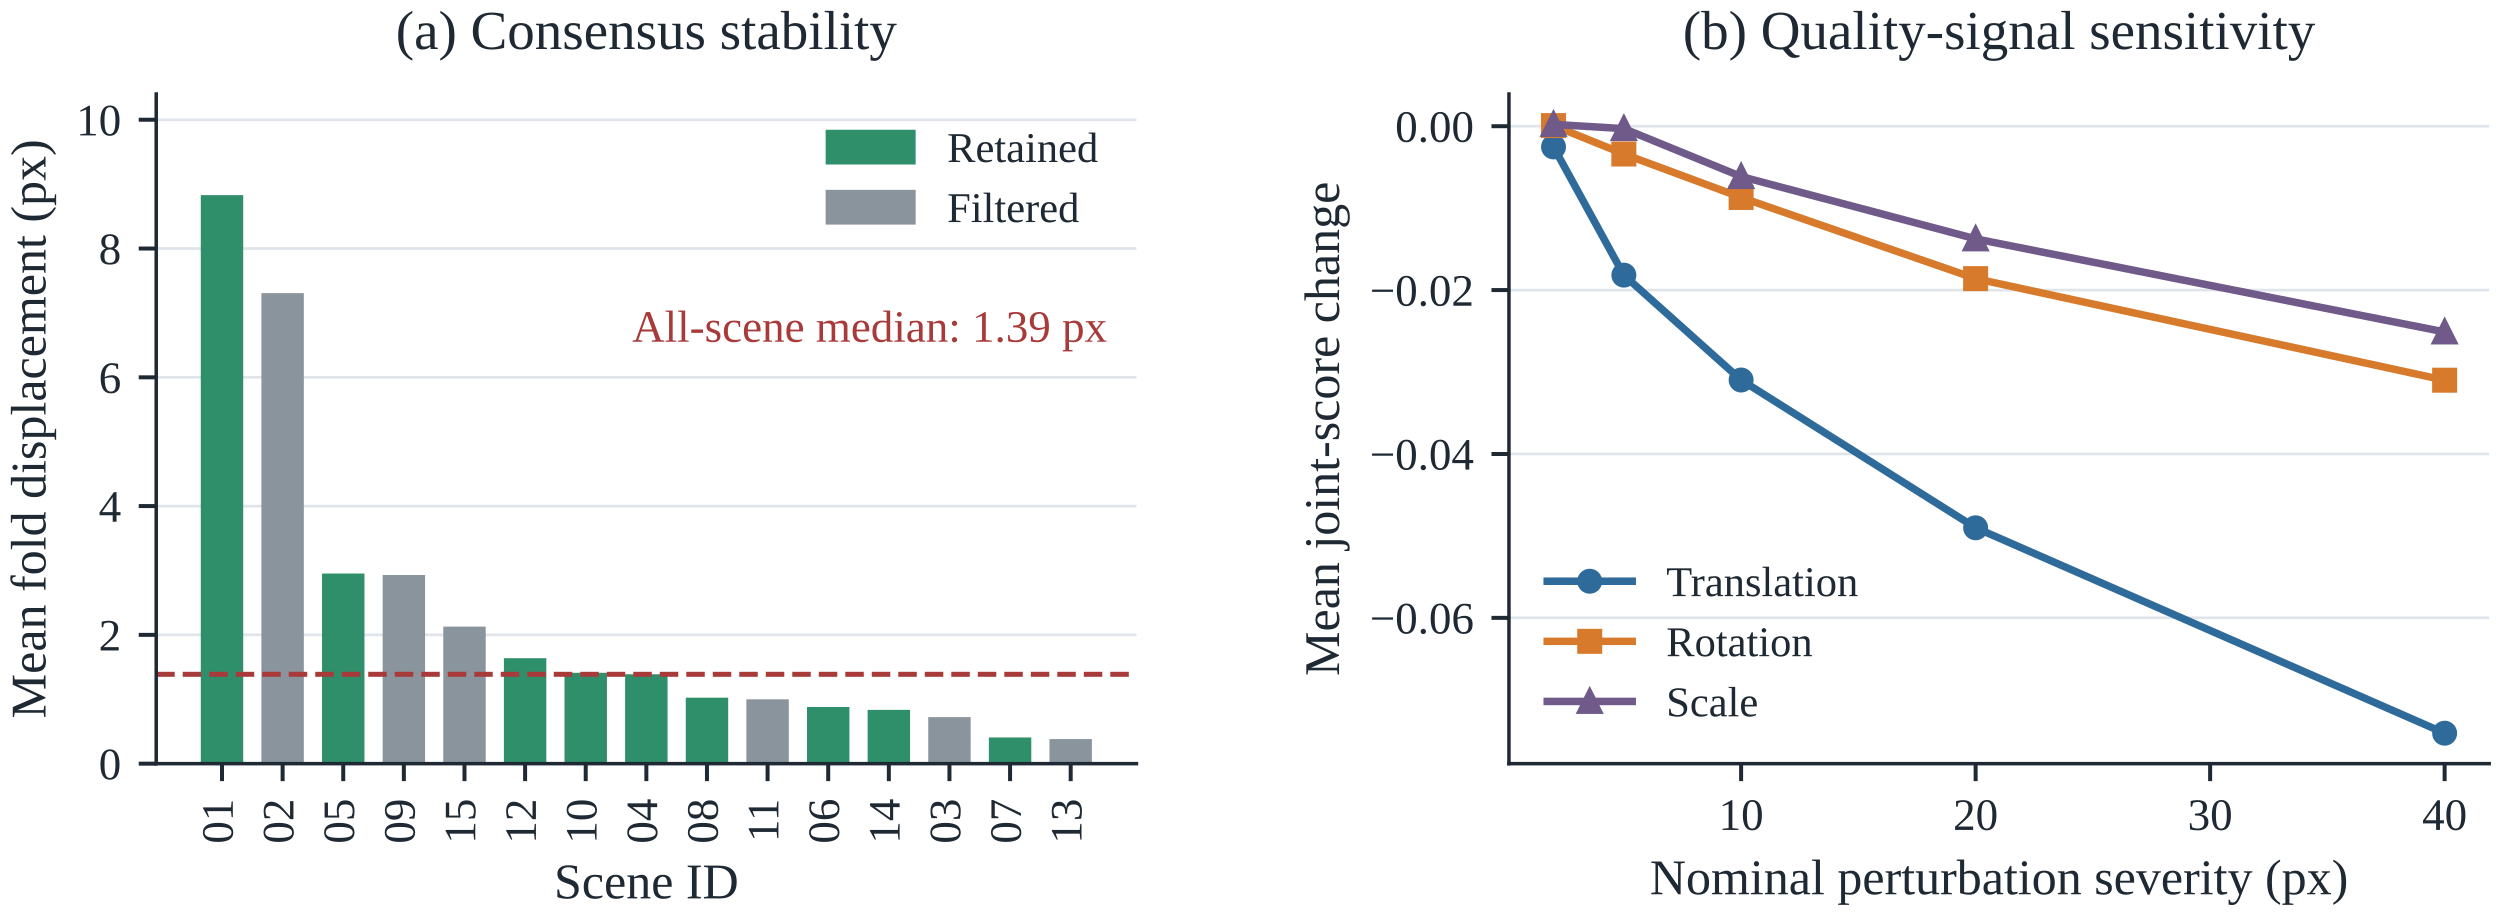
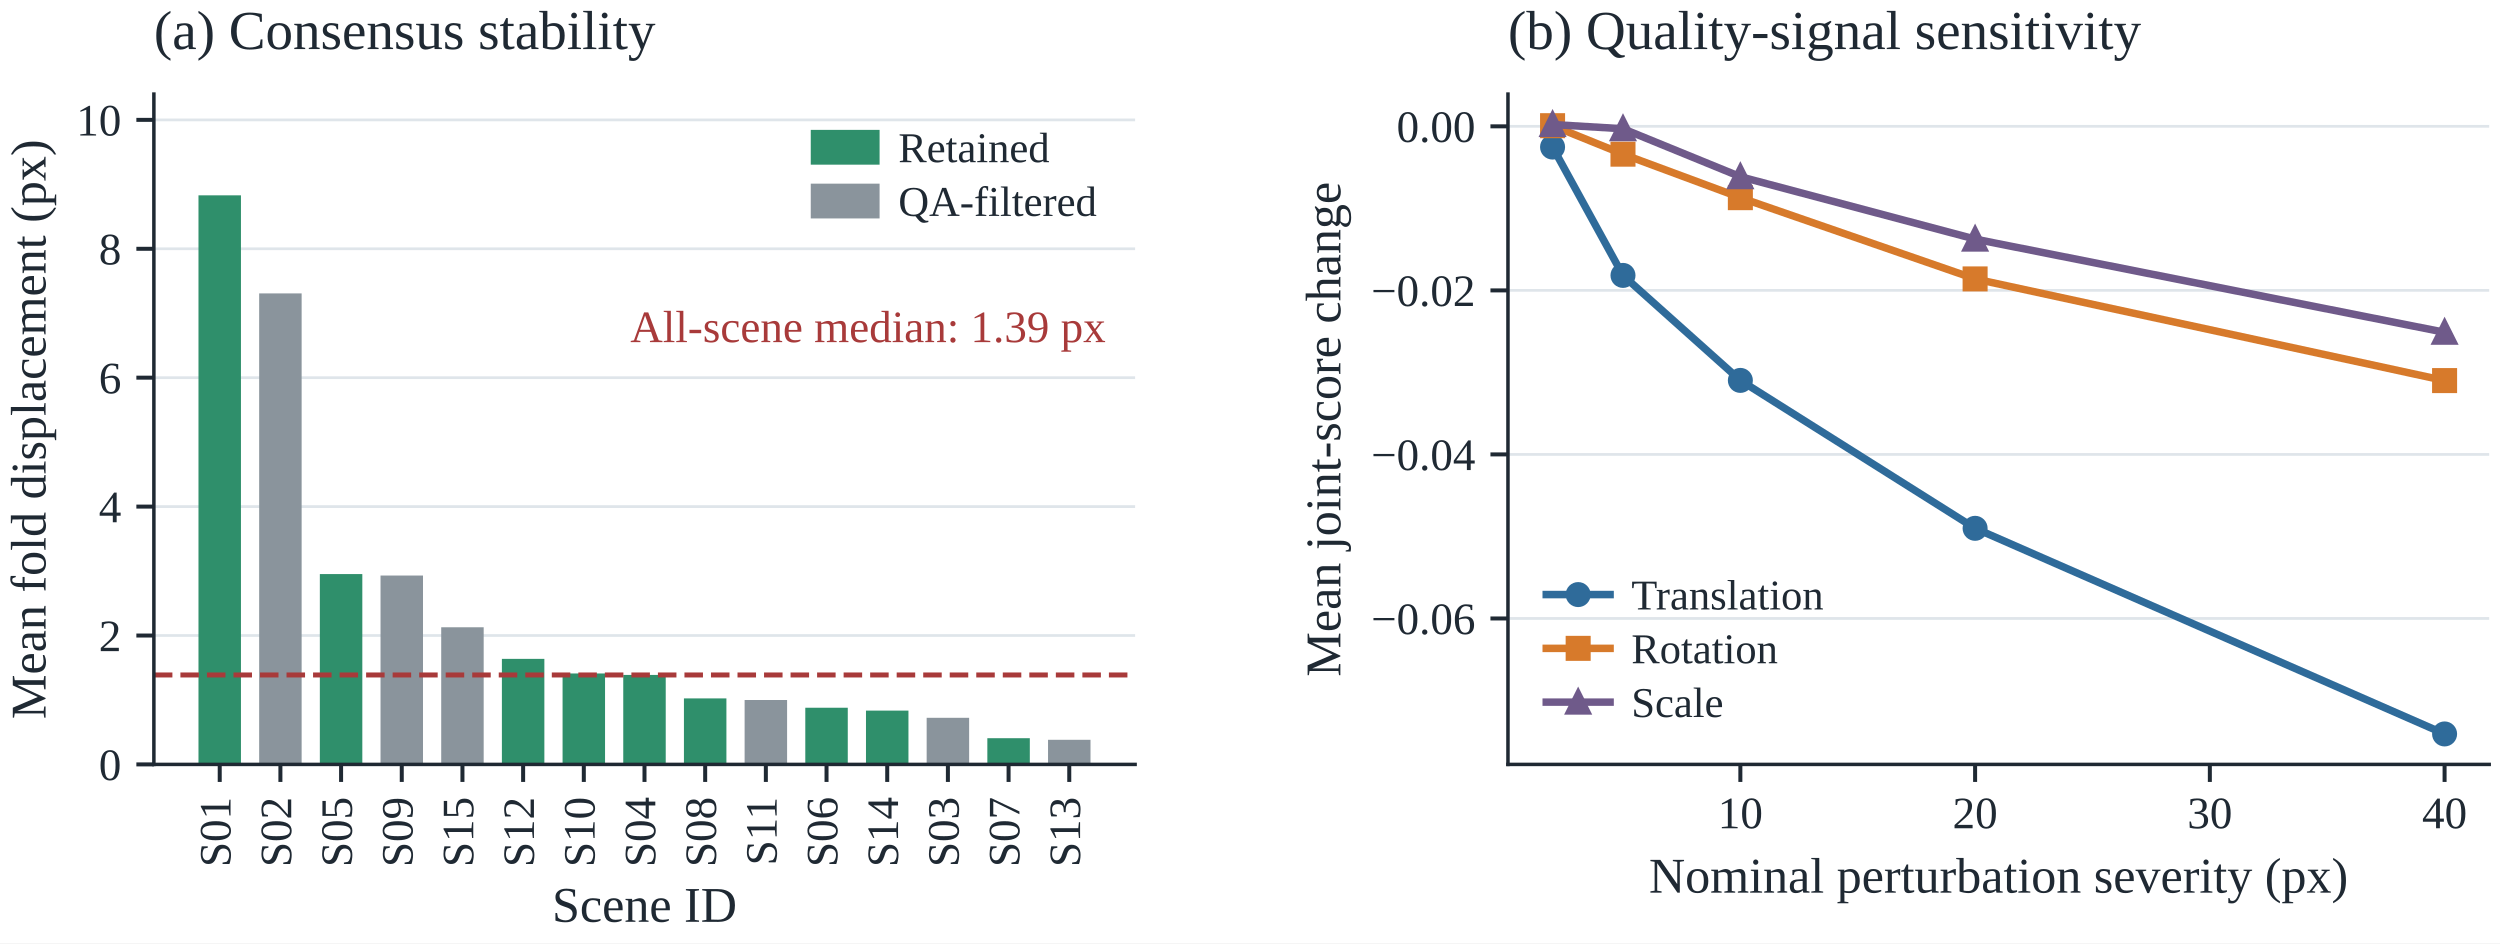
- <svg xmlns="http://www.w3.org/2000/svg" xmlns:xlink="http://www.w3.org/1999/xlink" width="499.963pt" height="183.961pt" viewBox="0 0 499.963 183.961" version="1.1">
+ <svg xmlns="http://www.w3.org/2000/svg" xmlns:xlink="http://www.w3.org/1999/xlink" width="499.463pt" height="188.466pt" viewBox="0 0 499.463 188.466" version="1.1">
  <defs>
    <style type="text/css">*{stroke-linejoin: round; stroke-linecap: butt}</style>
  </defs>
  <g id="figure_1">
    <g id="patch_1">
-       <path d="M 0 183.961 L 499.963 183.961 L 499.963 0 L 0 0 z " style="fill: #ffffff" />
+       <path d="M 0 188.466 L 499.463 188.466 L 499.463 0 L 0 0 z " style="fill: #ffffff" />
    </g>
    <g id="axes_1">
      <g id="patch_2">
-         <path d="M 31.243 152.718 L 227.276 152.718 L 227.276 18.798 L 31.243 18.798 z " style="fill: #ffffff" />
+         <path d="M 30.743 152.718 L 226.776 152.718 L 226.776 18.798 L 30.743 18.798 z " style="fill: #ffffff" />
      </g>
      <g id="matplotlib.axis_1">
        <g id="xtick_1">
          <g id="line2d_1">
            <defs>
-               <path id="mbf76c2a098" d="M 0 0 L 0 3.5 " style="stroke: #1f2933; stroke-width: 0.8" />
+               <path id="md0bbe49dfb" d="M 0 0 L 0 3.5 " style="stroke: #1f2933; stroke-width: 0.8" />
            </defs>
            <g>
-               <use xlink:href="#mbf76c2a098" x="44.397" y="152.718" style="fill: #1f2933; stroke: #1f2933; stroke-width: 0.8" />
+               <use xlink:href="#md0bbe49dfb" x="43.897" y="152.718" style="fill: #1f2933; stroke: #1f2933; stroke-width: 0.8" />
            </g>
          </g>
          <g id="text_1">
-             <text style="font-size: 9px; font-family: 'Times New Roman', 'DejaVu Serif', serif; fill: #1f2933" transform="translate(46.55869 168.7181) rotate(-90)">01</text>
+             <text style="font-size: 9px; font-family: 'Times New Roman', 'DejaVu Serif', serif; fill: #1f2933" transform="translate(46.05869 173.223) rotate(-90)">S01</text>
          </g>
        </g>
        <g id="xtick_2">
          <g id="line2d_2">
            <g>
-               <use xlink:href="#mbf76c2a098" x="56.52" y="152.718" style="fill: #1f2933; stroke: #1f2933; stroke-width: 0.8" />
+               <use xlink:href="#md0bbe49dfb" x="56.02" y="152.718" style="fill: #1f2933; stroke: #1f2933; stroke-width: 0.8" />
            </g>
          </g>
          <g id="text_2">
-             <text style="font-size: 9px; font-family: 'Times New Roman', 'DejaVu Serif', serif; fill: #1f2933" transform="translate(58.68198 168.7181) rotate(-90)">02</text>
+             <text style="font-size: 9px; font-family: 'Times New Roman', 'DejaVu Serif', serif; fill: #1f2933" transform="translate(58.18198 173.223) rotate(-90)">S02</text>
          </g>
        </g>
        <g id="xtick_3">
          <g id="line2d_3">
            <g>
-               <use xlink:href="#mbf76c2a098" x="68.643" y="152.718" style="fill: #1f2933; stroke: #1f2933; stroke-width: 0.8" />
+               <use xlink:href="#md0bbe49dfb" x="68.143" y="152.718" style="fill: #1f2933; stroke: #1f2933; stroke-width: 0.8" />
            </g>
          </g>
          <g id="text_3">
-             <text style="font-size: 9px; font-family: 'Times New Roman', 'DejaVu Serif', serif; fill: #1f2933" transform="translate(70.80527 168.7181) rotate(-90)">05</text>
+             <text style="font-size: 9px; font-family: 'Times New Roman', 'DejaVu Serif', serif; fill: #1f2933" transform="translate(70.30527 173.223) rotate(-90)">S05</text>
          </g>
        </g>
        <g id="xtick_4">
          <g id="line2d_4">
            <g>
-               <use xlink:href="#mbf76c2a098" x="80.766" y="152.718" style="fill: #1f2933; stroke: #1f2933; stroke-width: 0.8" />
+               <use xlink:href="#md0bbe49dfb" x="80.266" y="152.718" style="fill: #1f2933; stroke: #1f2933; stroke-width: 0.8" />
            </g>
          </g>
          <g id="text_4">
-             <text style="font-size: 9px; font-family: 'Times New Roman', 'DejaVu Serif', serif; fill: #1f2933" transform="translate(82.92857 168.7181) rotate(-90)">09</text>
+             <text style="font-size: 9px; font-family: 'Times New Roman', 'DejaVu Serif', serif; fill: #1f2933" transform="translate(82.42857 173.223) rotate(-90)">S09</text>
          </g>
        </g>
        <g id="xtick_5">
          <g id="line2d_5">
            <g>
-               <use xlink:href="#mbf76c2a098" x="92.89" y="152.718" style="fill: #1f2933; stroke: #1f2933; stroke-width: 0.8" />
+               <use xlink:href="#md0bbe49dfb" x="92.39" y="152.718" style="fill: #1f2933; stroke: #1f2933; stroke-width: 0.8" />
            </g>
          </g>
          <g id="text_5">
-             <text style="font-size: 9px; font-family: 'Times New Roman', 'DejaVu Serif', serif; fill: #1f2933" transform="translate(95.05186 168.7181) rotate(-90)">15</text>
+             <text style="font-size: 9px; font-family: 'Times New Roman', 'DejaVu Serif', serif; fill: #1f2933" transform="translate(94.55186 173.223) rotate(-90)">S15</text>
          </g>
        </g>
        <g id="xtick_6">
          <g id="line2d_6">
            <g>
-               <use xlink:href="#mbf76c2a098" x="105.013" y="152.718" style="fill: #1f2933; stroke: #1f2933; stroke-width: 0.8" />
+               <use xlink:href="#md0bbe49dfb" x="104.513" y="152.718" style="fill: #1f2933; stroke: #1f2933; stroke-width: 0.8" />
            </g>
          </g>
          <g id="text_6">
-             <text style="font-size: 9px; font-family: 'Times New Roman', 'DejaVu Serif', serif; fill: #1f2933" transform="translate(107.1751 168.7181) rotate(-90)">12</text>
+             <text style="font-size: 9px; font-family: 'Times New Roman', 'DejaVu Serif', serif; fill: #1f2933" transform="translate(106.6751 173.223) rotate(-90)">S12</text>
          </g>
        </g>
        <g id="xtick_7">
          <g id="line2d_7">
            <g>
-               <use xlink:href="#mbf76c2a098" x="117.136" y="152.718" style="fill: #1f2933; stroke: #1f2933; stroke-width: 0.8" />
+               <use xlink:href="#md0bbe49dfb" x="116.636" y="152.718" style="fill: #1f2933; stroke: #1f2933; stroke-width: 0.8" />
            </g>
          </g>
          <g id="text_7">
-             <text style="font-size: 9px; font-family: 'Times New Roman', 'DejaVu Serif', serif; fill: #1f2933" transform="translate(119.2984 168.7181) rotate(-90)">10</text>
+             <text style="font-size: 9px; font-family: 'Times New Roman', 'DejaVu Serif', serif; fill: #1f2933" transform="translate(118.7984 173.223) rotate(-90)">S10</text>
          </g>
        </g>
        <g id="xtick_8">
          <g id="line2d_8">
            <g>
-               <use xlink:href="#mbf76c2a098" x="129.26" y="152.718" style="fill: #1f2933; stroke: #1f2933; stroke-width: 0.8" />
+               <use xlink:href="#md0bbe49dfb" x="128.76" y="152.718" style="fill: #1f2933; stroke: #1f2933; stroke-width: 0.8" />
            </g>
          </g>
          <g id="text_8">
-             <text style="font-size: 9px; font-family: 'Times New Roman', 'DejaVu Serif', serif; fill: #1f2933" transform="translate(131.4217 168.7181) rotate(-90)">04</text>
+             <text style="font-size: 9px; font-family: 'Times New Roman', 'DejaVu Serif', serif; fill: #1f2933" transform="translate(130.9217 173.223) rotate(-90)">S04</text>
          </g>
        </g>
        <g id="xtick_9">
          <g id="line2d_9">
            <g>
-               <use xlink:href="#mbf76c2a098" x="141.383" y="152.718" style="fill: #1f2933; stroke: #1f2933; stroke-width: 0.8" />
+               <use xlink:href="#md0bbe49dfb" x="140.883" y="152.718" style="fill: #1f2933; stroke: #1f2933; stroke-width: 0.8" />
            </g>
          </g>
          <g id="text_9">
-             <text style="font-size: 9px; font-family: 'Times New Roman', 'DejaVu Serif', serif; fill: #1f2933" transform="translate(143.545 168.7181) rotate(-90)">08</text>
+             <text style="font-size: 9px; font-family: 'Times New Roman', 'DejaVu Serif', serif; fill: #1f2933" transform="translate(143.045 173.223) rotate(-90)">S08</text>
          </g>
        </g>
        <g id="xtick_10">
          <g id="line2d_10">
            <g>
-               <use xlink:href="#mbf76c2a098" x="153.506" y="152.718" style="fill: #1f2933; stroke: #1f2933; stroke-width: 0.8" />
+               <use xlink:href="#md0bbe49dfb" x="153.006" y="152.718" style="fill: #1f2933; stroke: #1f2933; stroke-width: 0.8" />
            </g>
          </g>
          <g id="text_10">
-             <text style="font-size: 9px; font-family: 'Times New Roman', 'DejaVu Serif', serif; fill: #1f2933" transform="translate(155.6683 168.3806) rotate(-90)">11</text>
+             <text style="font-size: 9px; font-family: 'Times New Roman', 'DejaVu Serif', serif; fill: #1f2933" transform="translate(155.1683 172.8855) rotate(-90)">S11</text>
          </g>
        </g>
        <g id="xtick_11">
          <g id="line2d_11">
            <g>
-               <use xlink:href="#mbf76c2a098" x="165.629" y="152.718" style="fill: #1f2933; stroke: #1f2933; stroke-width: 0.8" />
+               <use xlink:href="#md0bbe49dfb" x="165.129" y="152.718" style="fill: #1f2933; stroke: #1f2933; stroke-width: 0.8" />
            </g>
          </g>
          <g id="text_11">
-             <text style="font-size: 9px; font-family: 'Times New Roman', 'DejaVu Serif', serif; fill: #1f2933" transform="translate(167.7916 168.7181) rotate(-90)">06</text>
+             <text style="font-size: 9px; font-family: 'Times New Roman', 'DejaVu Serif', serif; fill: #1f2933" transform="translate(167.2916 173.223) rotate(-90)">S06</text>
          </g>
        </g>
        <g id="xtick_12">
          <g id="line2d_12">
            <g>
-               <use xlink:href="#mbf76c2a098" x="177.753" y="152.718" style="fill: #1f2933; stroke: #1f2933; stroke-width: 0.8" />
+               <use xlink:href="#md0bbe49dfb" x="177.253" y="152.718" style="fill: #1f2933; stroke: #1f2933; stroke-width: 0.8" />
            </g>
          </g>
          <g id="text_12">
-             <text style="font-size: 9px; font-family: 'Times New Roman', 'DejaVu Serif', serif; fill: #1f2933" transform="translate(179.9149 168.7181) rotate(-90)">14</text>
+             <text style="font-size: 9px; font-family: 'Times New Roman', 'DejaVu Serif', serif; fill: #1f2933" transform="translate(179.4149 173.223) rotate(-90)">S14</text>
          </g>
        </g>
        <g id="xtick_13">
          <g id="line2d_13">
            <g>
-               <use xlink:href="#mbf76c2a098" x="189.876" y="152.718" style="fill: #1f2933; stroke: #1f2933; stroke-width: 0.8" />
+               <use xlink:href="#md0bbe49dfb" x="189.376" y="152.718" style="fill: #1f2933; stroke: #1f2933; stroke-width: 0.8" />
            </g>
          </g>
          <g id="text_13">
-             <text style="font-size: 9px; font-family: 'Times New Roman', 'DejaVu Serif', serif; fill: #1f2933" transform="translate(192.0382 168.7181) rotate(-90)">03</text>
+             <text style="font-size: 9px; font-family: 'Times New Roman', 'DejaVu Serif', serif; fill: #1f2933" transform="translate(191.5382 173.223) rotate(-90)">S03</text>
          </g>
        </g>
        <g id="xtick_14">
          <g id="line2d_14">
            <g>
-               <use xlink:href="#mbf76c2a098" x="201.999" y="152.718" style="fill: #1f2933; stroke: #1f2933; stroke-width: 0.8" />
+               <use xlink:href="#md0bbe49dfb" x="201.499" y="152.718" style="fill: #1f2933; stroke: #1f2933; stroke-width: 0.8" />
            </g>
          </g>
          <g id="text_14">
-             <text style="font-size: 9px; font-family: 'Times New Roman', 'DejaVu Serif', serif; fill: #1f2933" transform="translate(204.1615 168.7181) rotate(-90)">07</text>
+             <text style="font-size: 9px; font-family: 'Times New Roman', 'DejaVu Serif', serif; fill: #1f2933" transform="translate(203.6615 173.223) rotate(-90)">S07</text>
          </g>
        </g>
        <g id="xtick_15">
          <g id="line2d_15">
            <g>
-               <use xlink:href="#mbf76c2a098" x="214.123" y="152.718" style="fill: #1f2933; stroke: #1f2933; stroke-width: 0.8" />
+               <use xlink:href="#md0bbe49dfb" x="213.623" y="152.718" style="fill: #1f2933; stroke: #1f2933; stroke-width: 0.8" />
            </g>
          </g>
          <g id="text_15">
-             <text style="font-size: 9px; font-family: 'Times New Roman', 'DejaVu Serif', serif; fill: #1f2933" transform="translate(216.2848 168.7181) rotate(-90)">13</text>
+             <text style="font-size: 9px; font-family: 'Times New Roman', 'DejaVu Serif', serif; fill: #1f2933" transform="translate(215.7848 173.223) rotate(-90)">S13</text>
          </g>
        </g>
        <g id="text_16">
-           <text style="font-size: 10px; font-family: 'Times New Roman', 'DejaVu Serif', serif; text-anchor: middle; fill: #1f2933" x="129.26" y="179.662" transform="rotate(-0 129.2596 179.6619)">Scene ID</text>
+           <text style="font-size: 10px; font-family: 'Times New Roman', 'DejaVu Serif', serif; text-anchor: middle; fill: #1f2933" x="128.76" y="184.167" transform="rotate(-0 128.7596 184.1667)">Scene ID</text>
        </g>
      </g>
      <g id="matplotlib.axis_2">
        <g id="ytick_1">
          <g id="line2d_16">
-             <path d="M 31.243 152.718 L 227.276 152.718 " clip-path="url(#pf6c16b164f)" style="fill: none; stroke: #d9e0e6; stroke-opacity: 0.85; stroke-width: 0.55; stroke-linecap: square" />
+             <path d="M 30.743 152.718 L 226.776 152.718 " clip-path="url(#pc199515c92)" style="fill: none; stroke: #d9e0e6; stroke-opacity: 0.85; stroke-width: 0.55; stroke-linecap: square" />
          </g>
          <g id="line2d_17">
            <defs>
-               <path id="meb4a065cbf" d="M 0 0 L -3.5 0 " style="stroke: #1f2933; stroke-width: 0.8" />
+               <path id="m722c895ba4" d="M 0 0 L -3.5 0 " style="stroke: #1f2933; stroke-width: 0.8" />
            </defs>
            <g>
-               <use xlink:href="#meb4a065cbf" x="31.243" y="152.718" style="fill: #1f2933; stroke: #1f2933; stroke-width: 0.8" />
+               <use xlink:href="#m722c895ba4" x="30.743" y="152.718" style="fill: #1f2933; stroke: #1f2933; stroke-width: 0.8" />
            </g>
          </g>
          <g id="text_17">
            <text style="font-size: 9px; font-family: 'Times New Roman', 'DejaVu Serif', serif; text-anchor: end; fill: #1f2933" x="24.243" y="155.843" transform="rotate(-0 24.24281 155.8428)">0</text>
          </g>
        </g>
        <g id="ytick_2">
          <g id="line2d_18">
-             <path d="M 31.243 126.964 L 227.276 126.964 " clip-path="url(#pf6c16b164f)" style="fill: none; stroke: #d9e0e6; stroke-opacity: 0.85; stroke-width: 0.55; stroke-linecap: square" />
+             <path d="M 30.743 126.964 L 226.776 126.964 " clip-path="url(#pc199515c92)" style="fill: none; stroke: #d9e0e6; stroke-opacity: 0.85; stroke-width: 0.55; stroke-linecap: square" />
          </g>
          <g id="line2d_19">
            <g>
-               <use xlink:href="#meb4a065cbf" x="31.243" y="126.964" style="fill: #1f2933; stroke: #1f2933; stroke-width: 0.8" />
+               <use xlink:href="#m722c895ba4" x="30.743" y="126.964" style="fill: #1f2933; stroke: #1f2933; stroke-width: 0.8" />
            </g>
          </g>
          <g id="text_18">
            <text style="font-size: 9px; font-family: 'Times New Roman', 'DejaVu Serif', serif; text-anchor: end; fill: #1f2933" x="24.243" y="130.089" transform="rotate(-0 24.24281 130.089)">2</text>
          </g>
        </g>
        <g id="ytick_3">
          <g id="line2d_20">
-             <path d="M 31.243 101.21 L 227.276 101.21 " clip-path="url(#pf6c16b164f)" style="fill: none; stroke: #d9e0e6; stroke-opacity: 0.85; stroke-width: 0.55; stroke-linecap: square" />
+             <path d="M 30.743 101.21 L 226.776 101.21 " clip-path="url(#pc199515c92)" style="fill: none; stroke: #d9e0e6; stroke-opacity: 0.85; stroke-width: 0.55; stroke-linecap: square" />
          </g>
          <g id="line2d_21">
            <g>
-               <use xlink:href="#meb4a065cbf" x="31.243" y="101.21" style="fill: #1f2933; stroke: #1f2933; stroke-width: 0.8" />
+               <use xlink:href="#m722c895ba4" x="30.743" y="101.21" style="fill: #1f2933; stroke: #1f2933; stroke-width: 0.8" />
            </g>
          </g>
          <g id="text_19">
            <text style="font-size: 9px; font-family: 'Times New Roman', 'DejaVu Serif', serif; text-anchor: end; fill: #1f2933" x="24.243" y="104.335" transform="rotate(-0 24.24281 104.3351)">4</text>
          </g>
        </g>
        <g id="ytick_4">
          <g id="line2d_22">
-             <path d="M 31.243 75.457 L 227.276 75.457 " clip-path="url(#pf6c16b164f)" style="fill: none; stroke: #d9e0e6; stroke-opacity: 0.85; stroke-width: 0.55; stroke-linecap: square" />
+             <path d="M 30.743 75.457 L 226.776 75.457 " clip-path="url(#pc199515c92)" style="fill: none; stroke: #d9e0e6; stroke-opacity: 0.85; stroke-width: 0.55; stroke-linecap: square" />
          </g>
          <g id="line2d_23">
            <g>
-               <use xlink:href="#meb4a065cbf" x="31.243" y="75.457" style="fill: #1f2933; stroke: #1f2933; stroke-width: 0.8" />
+               <use xlink:href="#m722c895ba4" x="30.743" y="75.457" style="fill: #1f2933; stroke: #1f2933; stroke-width: 0.8" />
            </g>
          </g>
          <g id="text_20">
            <text style="font-size: 9px; font-family: 'Times New Roman', 'DejaVu Serif', serif; text-anchor: end; fill: #1f2933" x="24.243" y="78.581" transform="rotate(-0 24.24281 78.58127)">6</text>
          </g>
        </g>
        <g id="ytick_5">
          <g id="line2d_24">
-             <path d="M 31.243 49.703 L 227.276 49.703 " clip-path="url(#pf6c16b164f)" style="fill: none; stroke: #d9e0e6; stroke-opacity: 0.85; stroke-width: 0.55; stroke-linecap: square" />
+             <path d="M 30.743 49.703 L 226.776 49.703 " clip-path="url(#pc199515c92)" style="fill: none; stroke: #d9e0e6; stroke-opacity: 0.85; stroke-width: 0.55; stroke-linecap: square" />
          </g>
          <g id="line2d_25">
            <g>
-               <use xlink:href="#meb4a065cbf" x="31.243" y="49.703" style="fill: #1f2933; stroke: #1f2933; stroke-width: 0.8" />
+               <use xlink:href="#m722c895ba4" x="30.743" y="49.703" style="fill: #1f2933; stroke: #1f2933; stroke-width: 0.8" />
            </g>
          </g>
          <g id="text_21">
            <text style="font-size: 9px; font-family: 'Times New Roman', 'DejaVu Serif', serif; text-anchor: end; fill: #1f2933" x="24.243" y="52.827" transform="rotate(-0 24.24281 52.82743)">8</text>
          </g>
        </g>
        <g id="ytick_6">
          <g id="line2d_26">
-             <path d="M 31.243 23.949 L 227.276 23.949 " clip-path="url(#pf6c16b164f)" style="fill: none; stroke: #d9e0e6; stroke-opacity: 0.85; stroke-width: 0.55; stroke-linecap: square" />
+             <path d="M 30.743 23.949 L 226.776 23.949 " clip-path="url(#pc199515c92)" style="fill: none; stroke: #d9e0e6; stroke-opacity: 0.85; stroke-width: 0.55; stroke-linecap: square" />
          </g>
          <g id="line2d_27">
            <g>
-               <use xlink:href="#meb4a065cbf" x="31.243" y="23.949" style="fill: #1f2933; stroke: #1f2933; stroke-width: 0.8" />
+               <use xlink:href="#m722c895ba4" x="30.743" y="23.949" style="fill: #1f2933; stroke: #1f2933; stroke-width: 0.8" />
            </g>
          </g>
          <g id="text_22">
            <text style="font-size: 9px; font-family: 'Times New Roman', 'DejaVu Serif', serif; text-anchor: end; fill: #1f2933" x="24.243" y="27.074" transform="rotate(-0 24.24281 27.07358)">10</text>
          </g>
        </g>
        <g id="text_23">
          <text style="font-size: 10px; font-family: 'Times New Roman', 'DejaVu Serif', serif; text-anchor: middle; fill: #1f2933" x="9.104" y="85.758" transform="rotate(-90 9.10375 85.75813)">Mean fold displacement (px)</text>
        </g>
      </g>
      <g id="patch_3">
-         <path d="M 40.153 152.718 L 48.64 152.718 L 48.64 39.022 L 40.153 39.022 z " clip-path="url(#pf6c16b164f)" style="fill: #2f8f6b" />
+         <path d="M 39.653 152.718 L 48.14 152.718 L 48.14 39.022 L 39.653 39.022 z " clip-path="url(#pc199515c92)" style="fill: #2f8f6b" />
      </g>
      <g id="patch_4">
-         <path d="M 52.277 152.718 L 60.763 152.718 L 60.763 58.621 L 52.277 58.621 z " clip-path="url(#pf6c16b164f)" style="fill: #8a949c" />
+         <path d="M 51.777 152.718 L 60.263 152.718 L 60.263 58.621 L 51.777 58.621 z " clip-path="url(#pc199515c92)" style="fill: #8a949c" />
      </g>
      <g id="patch_5">
-         <path d="M 64.4 152.718 L 72.886 152.718 L 72.886 114.693 L 64.4 114.693 z " clip-path="url(#pf6c16b164f)" style="fill: #2f8f6b" />
+         <path d="M 63.9 152.718 L 72.386 152.718 L 72.386 114.693 L 63.9 114.693 z " clip-path="url(#pc199515c92)" style="fill: #2f8f6b" />
      </g>
      <g id="patch_6">
-         <path d="M 76.523 152.718 L 85.01 152.718 L 85.01 114.985 L 76.523 114.985 z " clip-path="url(#pf6c16b164f)" style="fill: #8a949c" />
+         <path d="M 76.023 152.718 L 84.51 152.718 L 84.51 114.985 L 76.023 114.985 z " clip-path="url(#pc199515c92)" style="fill: #8a949c" />
      </g>
      <g id="patch_7">
-         <path d="M 88.647 152.718 L 97.133 152.718 L 97.133 125.317 L 88.647 125.317 z " clip-path="url(#pf6c16b164f)" style="fill: #8a949c" />
+         <path d="M 88.147 152.718 L 96.633 152.718 L 96.633 125.317 L 88.147 125.317 z " clip-path="url(#pc199515c92)" style="fill: #8a949c" />
      </g>
      <g id="patch_8">
-         <path d="M 100.77 152.718 L 109.256 152.718 L 109.256 131.626 L 100.77 131.626 z " clip-path="url(#pf6c16b164f)" style="fill: #2f8f6b" />
+         <path d="M 100.27 152.718 L 108.756 152.718 L 108.756 131.626 L 100.27 131.626 z " clip-path="url(#pc199515c92)" style="fill: #2f8f6b" />
      </g>
      <g id="patch_9">
-         <path d="M 112.893 152.718 L 121.379 152.718 L 121.379 134.554 L 112.893 134.554 z " clip-path="url(#pf6c16b164f)" style="fill: #2f8f6b" />
+         <path d="M 112.393 152.718 L 120.879 152.718 L 120.879 134.554 L 112.393 134.554 z " clip-path="url(#pc199515c92)" style="fill: #2f8f6b" />
      </g>
      <g id="patch_10">
-         <path d="M 125.016 152.718 L 133.503 152.718 L 133.503 134.846 L 125.016 134.846 z " clip-path="url(#pf6c16b164f)" style="fill: #2f8f6b" />
+         <path d="M 124.516 152.718 L 133.003 152.718 L 133.003 134.846 L 124.516 134.846 z " clip-path="url(#pc199515c92)" style="fill: #2f8f6b" />
      </g>
      <g id="patch_11">
-         <path d="M 137.14 152.718 L 145.626 152.718 L 145.626 139.524 L 137.14 139.524 z " clip-path="url(#pf6c16b164f)" style="fill: #2f8f6b" />
+         <path d="M 136.64 152.718 L 145.126 152.718 L 145.126 139.524 L 136.64 139.524 z " clip-path="url(#pc199515c92)" style="fill: #2f8f6b" />
      </g>
      <g id="patch_12">
-         <path d="M 149.263 152.718 L 157.749 152.718 L 157.749 139.853 L 149.263 139.853 z " clip-path="url(#pf6c16b164f)" style="fill: #8a949c" />
+         <path d="M 148.763 152.718 L 157.249 152.718 L 157.249 139.853 L 148.763 139.853 z " clip-path="url(#pc199515c92)" style="fill: #8a949c" />
      </g>
      <g id="patch_13">
-         <path d="M 161.386 152.718 L 169.873 152.718 L 169.873 141.394 L 161.386 141.394 z " clip-path="url(#pf6c16b164f)" style="fill: #2f8f6b" />
+         <path d="M 160.886 152.718 L 169.373 152.718 L 169.373 141.394 L 160.886 141.394 z " clip-path="url(#pc199515c92)" style="fill: #2f8f6b" />
      </g>
      <g id="patch_14">
-         <path d="M 173.51 152.718 L 181.996 152.718 L 181.996 141.965 L 173.51 141.965 z " clip-path="url(#pf6c16b164f)" style="fill: #2f8f6b" />
+         <path d="M 173.01 152.718 L 181.496 152.718 L 181.496 141.965 L 173.01 141.965 z " clip-path="url(#pc199515c92)" style="fill: #2f8f6b" />
      </g>
      <g id="patch_15">
-         <path d="M 185.633 152.718 L 194.119 152.718 L 194.119 143.412 L 185.633 143.412 z " clip-path="url(#pf6c16b164f)" style="fill: #8a949c" />
+         <path d="M 185.133 152.718 L 193.619 152.718 L 193.619 143.412 L 185.133 143.412 z " clip-path="url(#pc199515c92)" style="fill: #8a949c" />
      </g>
      <g id="patch_16">
-         <path d="M 197.756 152.718 L 206.243 152.718 L 206.243 147.483 L 197.756 147.483 z " clip-path="url(#pf6c16b164f)" style="fill: #2f8f6b" />
+         <path d="M 197.256 152.718 L 205.743 152.718 L 205.743 147.483 L 197.256 147.483 z " clip-path="url(#pc199515c92)" style="fill: #2f8f6b" />
      </g>
      <g id="patch_17">
-         <path d="M 209.88 152.718 L 218.366 152.718 L 218.366 147.799 L 209.88 147.799 z " clip-path="url(#pf6c16b164f)" style="fill: #8a949c" />
+         <path d="M 209.38 152.718 L 217.866 152.718 L 217.866 147.799 L 209.38 147.799 z " clip-path="url(#pc199515c92)" style="fill: #8a949c" />
      </g>
      <g id="line2d_28">
-         <path d="M 31.243 134.846 L 227.276 134.846 " clip-path="url(#pf6c16b164f)" style="fill: none; stroke-dasharray: 3.7,1.6; stroke-dashoffset: 0; stroke: #a83a3a" />
+         <path d="M 30.743 134.846 L 226.776 134.846 " clip-path="url(#pc199515c92)" style="fill: none; stroke-dasharray: 3.7,1.6; stroke-dashoffset: 0; stroke: #a83a3a" />
      </g>
      <g id="patch_18">
-         <path d="M 31.243 152.718 L 31.243 18.798 " style="fill: none; stroke: #1f2933; stroke-width: 0.7; stroke-linejoin: miter; stroke-linecap: square" />
+         <path d="M 30.743 152.718 L 30.743 18.798 " style="fill: none; stroke: #1f2933; stroke-width: 0.7; stroke-linejoin: miter; stroke-linecap: square" />
      </g>
      <g id="patch_19">
-         <path d="M 31.243 152.718 L 227.276 152.718 " style="fill: none; stroke: #1f2933; stroke-width: 0.7; stroke-linejoin: miter; stroke-linecap: square" />
+         <path d="M 30.743 152.718 L 226.776 152.718 " style="fill: none; stroke: #1f2933; stroke-width: 0.7; stroke-linejoin: miter; stroke-linecap: square" />
      </g>
      <g id="text_24">
-         <text style="font-size: 9px; font-family: 'Times New Roman', 'DejaVu Serif', serif; text-anchor: end; fill: #a83a3a" x="221.395" y="68.349" transform="rotate(-0 221.3954 68.34852)">All-scene median: 1.39 px</text>
+         <text style="font-size: 9px; font-family: 'Times New Roman', 'DejaVu Serif', serif; text-anchor: end; fill: #a83a3a" x="220.895" y="68.349" transform="rotate(-0 220.8954 68.34852)">All-scene median: 1.39 px</text>
      </g>
      <g id="text_25">
-         <text style="font-size: 11px; font-family: 'Times New Roman', 'DejaVu Serif', serif; text-anchor: middle; fill: #1f2933" x="129.26" y="9.798" transform="rotate(-0 129.2596 9.798125)">(a) Consensus stability</text>
+         <text style="font-size: 11px; font-family: 'Times New Roman', 'DejaVu Serif', serif; text-anchor: start; fill: #1f2933" x="30.743" y="9.798" transform="rotate(-0 30.74281 9.798125)">(a) Consensus stability</text>
      </g>
      <g id="legend_1">
        <g id="patch_20">
-           <path d="M 165.614 32.398 L 182.614 32.398 L 182.614 26.448 L 165.614 26.448 z " style="fill: #2f8f6b; stroke: #2f8f6b; stroke-linejoin: miter" />
+           <path d="M 162.478 32.398 L 175.228 32.398 L 175.228 26.448 L 162.478 26.448 z " style="fill: #2f8f6b; stroke: #2f8f6b; stroke-linejoin: miter" />
        </g>
        <g id="text_26">
-           <text style="font-size: 8.5px; font-family: 'Times New Roman', 'DejaVu Serif', serif; text-anchor: start; fill: #1f2933" x="189.414" y="32.398" transform="rotate(-0 189.4142 32.39813)">Retained</text>
+           <text style="font-size: 8.5px; font-family: 'Times New Roman', 'DejaVu Serif', serif; text-anchor: start; fill: #1f2933" x="179.478" y="32.398" transform="rotate(-0 179.4779 32.39813)">Retained</text>
        </g>
        <g id="patch_21">
-           <path d="M 165.614 44.416 L 182.614 44.416 L 182.614 38.466 L 165.614 38.466 z " style="fill: #8a949c; stroke: #8a949c; stroke-linejoin: miter" />
+           <path d="M 162.478 43.141 L 175.228 43.141 L 175.228 37.191 L 162.478 37.191 z " style="fill: #8a949c; stroke: #8a949c; stroke-linejoin: miter" />
        </g>
        <g id="text_27">
-           <text style="font-size: 8.5px; font-family: 'Times New Roman', 'DejaVu Serif', serif; text-anchor: start; fill: #1f2933" x="189.414" y="44.416" transform="rotate(-0 189.4142 44.41633)">Filtered</text>
+           <text style="font-size: 8.5px; font-family: 'Times New Roman', 'DejaVu Serif', serif; text-anchor: start; fill: #1f2933" x="179.478" y="43.141" transform="rotate(-0 179.4779 43.14133)">QA-filtered</text>
        </g>
      </g>
    </g>
    <g id="axes_2">
      <g id="patch_22">
-         <path d="M 301.769 152.718 L 497.803 152.718 L 497.803 18.798 L 301.769 18.798 z " style="fill: #ffffff" />
+         <path d="M 301.269 152.718 L 497.303 152.718 L 497.303 18.798 L 301.269 18.798 z " style="fill: #ffffff" />
      </g>
      <g id="matplotlib.axis_3">
        <g id="xtick_16">
          <g id="line2d_29">
            <g>
-               <use xlink:href="#mbf76c2a098" x="348.198" y="152.718" style="fill: #1f2933; stroke: #1f2933; stroke-width: 0.8" />
+               <use xlink:href="#md0bbe49dfb" x="347.698" y="152.718" style="fill: #1f2933; stroke: #1f2933; stroke-width: 0.8" />
            </g>
          </g>
          <g id="text_28">
-             <text style="font-size: 9px; font-family: 'Times New Roman', 'DejaVu Serif', serif; text-anchor: middle; fill: #1f2933" x="348.198" y="165.968" transform="rotate(-0 348.1982 165.9675)">10</text>
+             <text style="font-size: 9px; font-family: 'Times New Roman', 'DejaVu Serif', serif; text-anchor: middle; fill: #1f2933" x="347.698" y="165.468" transform="rotate(-0 347.6982 165.4675)">10</text>
          </g>
        </g>
        <g id="xtick_17">
          <g id="line2d_30">
            <g>
-               <use xlink:href="#mbf76c2a098" x="395.096" y="152.718" style="fill: #1f2933; stroke: #1f2933; stroke-width: 0.8" />
+               <use xlink:href="#md0bbe49dfb" x="394.596" y="152.718" style="fill: #1f2933; stroke: #1f2933; stroke-width: 0.8" />
            </g>
          </g>
          <g id="text_29">
-             <text style="font-size: 9px; font-family: 'Times New Roman', 'DejaVu Serif', serif; text-anchor: middle; fill: #1f2933" x="395.096" y="165.968" transform="rotate(-0 395.0962 165.9675)">20</text>
+             <text style="font-size: 9px; font-family: 'Times New Roman', 'DejaVu Serif', serif; text-anchor: middle; fill: #1f2933" x="394.596" y="165.468" transform="rotate(-0 394.5962 165.4675)">20</text>
          </g>
        </g>
        <g id="xtick_18">
          <g id="line2d_31">
            <g>
-               <use xlink:href="#mbf76c2a098" x="441.994" y="152.718" style="fill: #1f2933; stroke: #1f2933; stroke-width: 0.8" />
+               <use xlink:href="#md0bbe49dfb" x="441.494" y="152.718" style="fill: #1f2933; stroke: #1f2933; stroke-width: 0.8" />
            </g>
          </g>
          <g id="text_30">
-             <text style="font-size: 9px; font-family: 'Times New Roman', 'DejaVu Serif', serif; text-anchor: middle; fill: #1f2933" x="441.994" y="165.968" transform="rotate(-0 441.9942 165.9675)">30</text>
+             <text style="font-size: 9px; font-family: 'Times New Roman', 'DejaVu Serif', serif; text-anchor: middle; fill: #1f2933" x="441.494" y="165.468" transform="rotate(-0 441.4942 165.4675)">30</text>
          </g>
        </g>
        <g id="xtick_19">
          <g id="line2d_32">
            <g>
-               <use xlink:href="#mbf76c2a098" x="488.892" y="152.718" style="fill: #1f2933; stroke: #1f2933; stroke-width: 0.8" />
+               <use xlink:href="#md0bbe49dfb" x="488.392" y="152.718" style="fill: #1f2933; stroke: #1f2933; stroke-width: 0.8" />
            </g>
          </g>
          <g id="text_31">
-             <text style="font-size: 9px; font-family: 'Times New Roman', 'DejaVu Serif', serif; text-anchor: middle; fill: #1f2933" x="488.892" y="165.968" transform="rotate(-0 488.8922 165.9675)">40</text>
+             <text style="font-size: 9px; font-family: 'Times New Roman', 'DejaVu Serif', serif; text-anchor: middle; fill: #1f2933" x="488.392" y="165.468" transform="rotate(-0 488.3922 165.4675)">40</text>
          </g>
        </g>
        <g id="text_32">
-           <text style="font-size: 10px; font-family: 'Times New Roman', 'DejaVu Serif', serif; text-anchor: middle; fill: #1f2933" x="399.786" y="178.836" transform="rotate(-0 399.786 178.8364)">Nominal perturbation severity (px)</text>
+           <text style="font-size: 10px; font-family: 'Times New Roman', 'DejaVu Serif', serif; text-anchor: middle; fill: #1f2933" x="399.286" y="178.336" transform="rotate(-0 399.286 178.3364)">Nominal perturbation severity (px)</text>
        </g>
      </g>
      <g id="matplotlib.axis_4">
        <g id="ytick_7">
          <g id="line2d_33">
-             <path d="M 301.769 123.561 L 497.803 123.561 " clip-path="url(#p8531ad4b7d)" style="fill: none; stroke: #d9e0e6; stroke-opacity: 0.85; stroke-width: 0.55; stroke-linecap: square" />
+             <path d="M 301.269 123.561 L 497.303 123.561 " clip-path="url(#p34bfe2612b)" style="fill: none; stroke: #d9e0e6; stroke-opacity: 0.85; stroke-width: 0.55; stroke-linecap: square" />
          </g>
          <g id="line2d_34">
            <g>
-               <use xlink:href="#meb4a065cbf" x="301.769" y="123.561" style="fill: #1f2933; stroke: #1f2933; stroke-width: 0.8" />
+               <use xlink:href="#m722c895ba4" x="301.269" y="123.561" style="fill: #1f2933; stroke: #1f2933; stroke-width: 0.8" />
            </g>
          </g>
          <g id="text_33">
            <text style="font-size: 9px; font-family: 'Times New Roman', 'DejaVu Serif', serif; text-anchor: end; fill: #1f2933" x="294.769" y="126.686" transform="rotate(-0 294.7692 126.6858)">−0.06</text>
          </g>
        </g>
        <g id="ytick_8">
          <g id="line2d_35">
-             <path d="M 301.769 90.787 L 497.803 90.787 " clip-path="url(#p8531ad4b7d)" style="fill: none; stroke: #d9e0e6; stroke-opacity: 0.85; stroke-width: 0.55; stroke-linecap: square" />
+             <path d="M 301.269 90.787 L 497.303 90.787 " clip-path="url(#p34bfe2612b)" style="fill: none; stroke: #d9e0e6; stroke-opacity: 0.85; stroke-width: 0.55; stroke-linecap: square" />
          </g>
          <g id="line2d_36">
            <g>
-               <use xlink:href="#meb4a065cbf" x="301.769" y="90.787" style="fill: #1f2933; stroke: #1f2933; stroke-width: 0.8" />
+               <use xlink:href="#m722c895ba4" x="301.269" y="90.787" style="fill: #1f2933; stroke: #1f2933; stroke-width: 0.8" />
            </g>
          </g>
          <g id="text_34">
            <text style="font-size: 9px; font-family: 'Times New Roman', 'DejaVu Serif', serif; text-anchor: end; fill: #1f2933" x="294.769" y="93.911" transform="rotate(-0 294.7692 93.91141)">−0.04</text>
          </g>
        </g>
        <g id="ytick_9">
          <g id="line2d_37">
-             <path d="M 301.769 58.012 L 497.803 58.012 " clip-path="url(#p8531ad4b7d)" style="fill: none; stroke: #d9e0e6; stroke-opacity: 0.85; stroke-width: 0.55; stroke-linecap: square" />
+             <path d="M 301.269 58.012 L 497.303 58.012 " clip-path="url(#p34bfe2612b)" style="fill: none; stroke: #d9e0e6; stroke-opacity: 0.85; stroke-width: 0.55; stroke-linecap: square" />
          </g>
          <g id="line2d_38">
            <g>
-               <use xlink:href="#meb4a065cbf" x="301.769" y="58.012" style="fill: #1f2933; stroke: #1f2933; stroke-width: 0.8" />
+               <use xlink:href="#m722c895ba4" x="301.269" y="58.012" style="fill: #1f2933; stroke: #1f2933; stroke-width: 0.8" />
            </g>
          </g>
          <g id="text_35">
            <text style="font-size: 9px; font-family: 'Times New Roman', 'DejaVu Serif', serif; text-anchor: end; fill: #1f2933" x="294.769" y="61.137" transform="rotate(-0 294.7692 61.13699)">−0.02</text>
          </g>
        </g>
        <g id="ytick_10">
          <g id="line2d_39">
-             <path d="M 301.769 25.238 L 497.803 25.238 " clip-path="url(#p8531ad4b7d)" style="fill: none; stroke: #d9e0e6; stroke-opacity: 0.85; stroke-width: 0.55; stroke-linecap: square" />
+             <path d="M 301.269 25.238 L 497.303 25.238 " clip-path="url(#p34bfe2612b)" style="fill: none; stroke: #d9e0e6; stroke-opacity: 0.85; stroke-width: 0.55; stroke-linecap: square" />
          </g>
          <g id="line2d_40">
            <g>
-               <use xlink:href="#meb4a065cbf" x="301.769" y="25.238" style="fill: #1f2933; stroke: #1f2933; stroke-width: 0.8" />
+               <use xlink:href="#m722c895ba4" x="301.269" y="25.238" style="fill: #1f2933; stroke: #1f2933; stroke-width: 0.8" />
            </g>
          </g>
          <g id="text_36">
            <text style="font-size: 9px; font-family: 'Times New Roman', 'DejaVu Serif', serif; text-anchor: end; fill: #1f2933" x="294.769" y="28.363" transform="rotate(-0 294.7692 28.36258)">0.00</text>
          </g>
        </g>
        <g id="text_37">
          <text style="font-size: 10px; font-family: 'Times New Roman', 'DejaVu Serif', serif; text-anchor: middle; fill: #1f2933" x="267.786" y="85.758" transform="rotate(-90 267.7862 85.75813)">Mean joint-score change</text>
        </g>
      </g>
      <g id="line2d_41">
-         <path d="M 310.68 29.382 L 324.749 55.023 L 348.198 75.998 L 395.096 105.551 L 488.892 146.631 " clip-path="url(#p8531ad4b7d)" style="fill: none; stroke: #2f6b9a; stroke-width: 1.5; stroke-linecap: square" />
+         <path d="M 310.18 29.382 L 324.249 55.023 L 347.698 75.998 L 394.596 105.551 L 488.392 146.631 " clip-path="url(#p34bfe2612b)" style="fill: none; stroke: #2f6b9a; stroke-width: 1.5; stroke-linecap: square" />
        <defs>
-           <path id="me1c386cb9f" d="M 0 2 C 0.53 2 1.039 1.789 1.414 1.414 C 1.789 1.039 2 0.53 2 0 C 2 -0.53 1.789 -1.039 1.414 -1.414 C 1.039 -1.789 0.53 -2 0 -2 C -0.53 -2 -1.039 -1.789 -1.414 -1.414 C -1.789 -1.039 -2 -0.53 -2 0 C -2 0.53 -1.789 1.039 -1.414 1.414 C -1.039 1.789 -0.53 2 0 2 z " style="stroke: #2f6b9a" />
+           <path id="medbd102382" d="M 0 2 C 0.53 2 1.039 1.789 1.414 1.414 C 1.789 1.039 2 0.53 2 0 C 2 -0.53 1.789 -1.039 1.414 -1.414 C 1.039 -1.789 0.53 -2 0 -2 C -0.53 -2 -1.039 -1.789 -1.414 -1.414 C -1.789 -1.039 -2 -0.53 -2 0 C -2 0.53 -1.789 1.039 -1.414 1.414 C -1.039 1.789 -0.53 2 0 2 z " style="stroke: #2f6b9a" />
        </defs>
-         <g clip-path="url(#p8531ad4b7d)">
-           <use xlink:href="#me1c386cb9f" x="310.68" y="29.382" style="fill: #2f6b9a; stroke: #2f6b9a" />
-           <use xlink:href="#me1c386cb9f" x="324.749" y="55.023" style="fill: #2f6b9a; stroke: #2f6b9a" />
-           <use xlink:href="#me1c386cb9f" x="348.198" y="75.998" style="fill: #2f6b9a; stroke: #2f6b9a" />
-           <use xlink:href="#me1c386cb9f" x="395.096" y="105.551" style="fill: #2f6b9a; stroke: #2f6b9a" />
-           <use xlink:href="#me1c386cb9f" x="488.892" y="146.631" style="fill: #2f6b9a; stroke: #2f6b9a" />
+         <g clip-path="url(#p34bfe2612b)">
+           <use xlink:href="#medbd102382" x="310.18" y="29.382" style="fill: #2f6b9a; stroke: #2f6b9a" />
+           <use xlink:href="#medbd102382" x="324.249" y="55.023" style="fill: #2f6b9a; stroke: #2f6b9a" />
+           <use xlink:href="#medbd102382" x="347.698" y="75.998" style="fill: #2f6b9a; stroke: #2f6b9a" />
+           <use xlink:href="#medbd102382" x="394.596" y="105.551" style="fill: #2f6b9a; stroke: #2f6b9a" />
+           <use xlink:href="#medbd102382" x="488.392" y="146.631" style="fill: #2f6b9a; stroke: #2f6b9a" />
        </g>
      </g>
      <g id="line2d_42">
-         <path d="M 310.68 25.112 L 324.749 30.8 L 348.198 39.49 L 395.096 55.724 L 488.892 76.036 " clip-path="url(#p8531ad4b7d)" style="fill: none; stroke: #d77a2b; stroke-width: 1.5; stroke-linecap: square" />
+         <path d="M 310.18 25.112 L 324.249 30.8 L 347.698 39.49 L 394.596 55.724 L 488.392 76.036 " clip-path="url(#p34bfe2612b)" style="fill: none; stroke: #d77a2b; stroke-width: 1.5; stroke-linecap: square" />
        <defs>
-           <path id="m69a51b99cd" d="M -2 2 L 2 2 L 2 -2 L -2 -2 z " style="stroke: #d77a2b; stroke-linejoin: miter" />
+           <path id="mcbc86e0ac1" d="M -2 2 L 2 2 L 2 -2 L -2 -2 z " style="stroke: #d77a2b; stroke-linejoin: miter" />
        </defs>
-         <g clip-path="url(#p8531ad4b7d)">
-           <use xlink:href="#m69a51b99cd" x="310.68" y="25.112" style="fill: #d77a2b; stroke: #d77a2b; stroke-linejoin: miter" />
-           <use xlink:href="#m69a51b99cd" x="324.749" y="30.8" style="fill: #d77a2b; stroke: #d77a2b; stroke-linejoin: miter" />
-           <use xlink:href="#m69a51b99cd" x="348.198" y="39.49" style="fill: #d77a2b; stroke: #d77a2b; stroke-linejoin: miter" />
-           <use xlink:href="#m69a51b99cd" x="395.096" y="55.724" style="fill: #d77a2b; stroke: #d77a2b; stroke-linejoin: miter" />
-           <use xlink:href="#m69a51b99cd" x="488.892" y="76.036" style="fill: #d77a2b; stroke: #d77a2b; stroke-linejoin: miter" />
+         <g clip-path="url(#p34bfe2612b)">
+           <use xlink:href="#mcbc86e0ac1" x="310.18" y="25.112" style="fill: #d77a2b; stroke: #d77a2b; stroke-linejoin: miter" />
+           <use xlink:href="#mcbc86e0ac1" x="324.249" y="30.8" style="fill: #d77a2b; stroke: #d77a2b; stroke-linejoin: miter" />
+           <use xlink:href="#mcbc86e0ac1" x="347.698" y="39.49" style="fill: #d77a2b; stroke: #d77a2b; stroke-linejoin: miter" />
+           <use xlink:href="#mcbc86e0ac1" x="394.596" y="55.724" style="fill: #d77a2b; stroke: #d77a2b; stroke-linejoin: miter" />
+           <use xlink:href="#mcbc86e0ac1" x="488.392" y="76.036" style="fill: #d77a2b; stroke: #d77a2b; stroke-linejoin: miter" />
        </g>
      </g>
      <g id="line2d_43">
-         <path d="M 310.68 24.885 L 324.749 25.727 L 348.198 35.308 L 395.096 47.773 L 488.892 66.39 " clip-path="url(#p8531ad4b7d)" style="fill: none; stroke: #6f5a8a; stroke-width: 1.5; stroke-linecap: square" />
+         <path d="M 310.18 24.885 L 324.249 25.727 L 347.698 35.308 L 394.596 47.773 L 488.392 66.39 " clip-path="url(#p34bfe2612b)" style="fill: none; stroke: #6f5a8a; stroke-width: 1.5; stroke-linecap: square" />
        <defs>
-           <path id="m05212f3a79" d="M 0 -2 L -2 2 L 2 2 z " style="stroke: #6f5a8a; stroke-linejoin: miter" />
+           <path id="mf7d8543303" d="M 0 -2 L -2 2 L 2 2 z " style="stroke: #6f5a8a; stroke-linejoin: miter" />
        </defs>
-         <g clip-path="url(#p8531ad4b7d)">
-           <use xlink:href="#m05212f3a79" x="310.68" y="24.885" style="fill: #6f5a8a; stroke: #6f5a8a; stroke-linejoin: miter" />
-           <use xlink:href="#m05212f3a79" x="324.749" y="25.727" style="fill: #6f5a8a; stroke: #6f5a8a; stroke-linejoin: miter" />
-           <use xlink:href="#m05212f3a79" x="348.198" y="35.308" style="fill: #6f5a8a; stroke: #6f5a8a; stroke-linejoin: miter" />
-           <use xlink:href="#m05212f3a79" x="395.096" y="47.773" style="fill: #6f5a8a; stroke: #6f5a8a; stroke-linejoin: miter" />
-           <use xlink:href="#m05212f3a79" x="488.892" y="66.39" style="fill: #6f5a8a; stroke: #6f5a8a; stroke-linejoin: miter" />
+         <g clip-path="url(#p34bfe2612b)">
+           <use xlink:href="#mf7d8543303" x="310.18" y="24.885" style="fill: #6f5a8a; stroke: #6f5a8a; stroke-linejoin: miter" />
+           <use xlink:href="#mf7d8543303" x="324.249" y="25.727" style="fill: #6f5a8a; stroke: #6f5a8a; stroke-linejoin: miter" />
+           <use xlink:href="#mf7d8543303" x="347.698" y="35.308" style="fill: #6f5a8a; stroke: #6f5a8a; stroke-linejoin: miter" />
+           <use xlink:href="#mf7d8543303" x="394.596" y="47.773" style="fill: #6f5a8a; stroke: #6f5a8a; stroke-linejoin: miter" />
+           <use xlink:href="#mf7d8543303" x="488.392" y="66.39" style="fill: #6f5a8a; stroke: #6f5a8a; stroke-linejoin: miter" />
        </g>
      </g>
      <g id="patch_23">
-         <path d="M 301.769 152.718 L 301.769 18.798 " style="fill: none; stroke: #1f2933; stroke-width: 0.7; stroke-linejoin: miter; stroke-linecap: square" />
+         <path d="M 301.269 152.718 L 301.269 18.798 " style="fill: none; stroke: #1f2933; stroke-width: 0.7; stroke-linejoin: miter; stroke-linecap: square" />
      </g>
      <g id="patch_24">
-         <path d="M 301.769 152.718 L 497.803 152.718 " style="fill: none; stroke: #1f2933; stroke-width: 0.7; stroke-linejoin: miter; stroke-linecap: square" />
+         <path d="M 301.269 152.718 L 497.303 152.718 " style="fill: none; stroke: #1f2933; stroke-width: 0.7; stroke-linejoin: miter; stroke-linecap: square" />
      </g>
      <g id="text_38">
-         <text style="font-size: 11px; font-family: 'Times New Roman', 'DejaVu Serif', serif; text-anchor: middle; fill: #1f2933" x="399.786" y="9.798" transform="rotate(-0 399.786 9.798125)">(b) Quality-signal sensitivity</text>
+         <text style="font-size: 11px; font-family: 'Times New Roman', 'DejaVu Serif', serif; text-anchor: start; fill: #1f2933" x="301.269" y="9.798" transform="rotate(-0 301.2692 9.798125)">(b) Quality-signal sensitivity</text>
      </g>
      <g id="legend_2">
        <g id="line2d_44">
-           <path d="M 309.419 116.239 L 317.919 116.239 L 326.419 116.239 " style="fill: none; stroke: #2f6b9a; stroke-width: 1.5; stroke-linecap: square" />
+           <path d="M 308.919 118.789 L 315.294 118.789 L 321.669 118.789 " style="fill: none; stroke: #2f6b9a; stroke-width: 1.5; stroke-linecap: square" />
          <g>
-             <use xlink:href="#me1c386cb9f" x="317.919" y="116.239" style="fill: #2f6b9a; stroke: #2f6b9a" />
+             <use xlink:href="#medbd102382" x="315.294" y="118.789" style="fill: #2f6b9a; stroke: #2f6b9a" />
          </g>
        </g>
        <g id="text_39">
-           <text style="font-size: 8.5px; font-family: 'Times New Roman', 'DejaVu Serif', serif; text-anchor: start; fill: #1f2933" x="333.219" y="119.214" transform="rotate(-0 333.2192 119.2135)">Translation</text>
+           <text style="font-size: 8.5px; font-family: 'Times New Roman', 'DejaVu Serif', serif; text-anchor: start; fill: #1f2933" x="325.919" y="121.764" transform="rotate(-0 325.9192 121.7635)">Translation</text>
        </g>
        <g id="line2d_45">
-           <path d="M 309.419 128.257 L 317.919 128.257 L 326.419 128.257 " style="fill: none; stroke: #d77a2b; stroke-width: 1.5; stroke-linecap: square" />
+           <path d="M 308.919 129.532 L 315.294 129.532 L 321.669 129.532 " style="fill: none; stroke: #d77a2b; stroke-width: 1.5; stroke-linecap: square" />
          <g>
-             <use xlink:href="#m69a51b99cd" x="317.919" y="128.257" style="fill: #d77a2b; stroke: #d77a2b; stroke-linejoin: miter" />
+             <use xlink:href="#mcbc86e0ac1" x="315.294" y="129.532" style="fill: #d77a2b; stroke: #d77a2b; stroke-linejoin: miter" />
          </g>
        </g>
        <g id="text_40">
-           <text style="font-size: 8.5px; font-family: 'Times New Roman', 'DejaVu Serif', serif; text-anchor: start; fill: #1f2933" x="333.219" y="131.232" transform="rotate(-0 333.2192 131.2317)">Rotation</text>
+           <text style="font-size: 8.5px; font-family: 'Times New Roman', 'DejaVu Serif', serif; text-anchor: start; fill: #1f2933" x="325.919" y="132.507" transform="rotate(-0 325.9192 132.5067)">Rotation</text>
        </g>
        <g id="line2d_46">
-           <path d="M 309.419 140.275 L 317.919 140.275 L 326.419 140.275 " style="fill: none; stroke: #6f5a8a; stroke-width: 1.5; stroke-linecap: square" />
+           <path d="M 308.919 140.275 L 315.294 140.275 L 321.669 140.275 " style="fill: none; stroke: #6f5a8a; stroke-width: 1.5; stroke-linecap: square" />
          <g>
-             <use xlink:href="#m05212f3a79" x="317.919" y="140.275" style="fill: #6f5a8a; stroke: #6f5a8a; stroke-linejoin: miter" />
+             <use xlink:href="#mf7d8543303" x="315.294" y="140.275" style="fill: #6f5a8a; stroke: #6f5a8a; stroke-linejoin: miter" />
          </g>
        </g>
        <g id="text_41">
-           <text style="font-size: 8.5px; font-family: 'Times New Roman', 'DejaVu Serif', serif; text-anchor: start; fill: #1f2933" x="333.219" y="143.25" transform="rotate(-0 333.2192 143.2499)">Scale</text>
+           <text style="font-size: 8.5px; font-family: 'Times New Roman', 'DejaVu Serif', serif; text-anchor: start; fill: #1f2933" x="325.919" y="143.25" transform="rotate(-0 325.9192 143.2499)">Scale</text>
        </g>
      </g>
    </g>
  </g>
  <defs>
-     <clipPath id="pf6c16b164f">
-       <rect x="31.243" y="18.798" width="196.034" height="133.92" />
+     <clipPath id="pc199515c92">
+       <rect x="30.743" y="18.798" width="196.034" height="133.92" />
    </clipPath>
-     <clipPath id="p8531ad4b7d">
-       <rect x="301.769" y="18.798" width="196.034" height="133.92" />
+     <clipPath id="p34bfe2612b">
+       <rect x="301.269" y="18.798" width="196.034" height="133.92" />
    </clipPath>
  </defs>
</svg>
